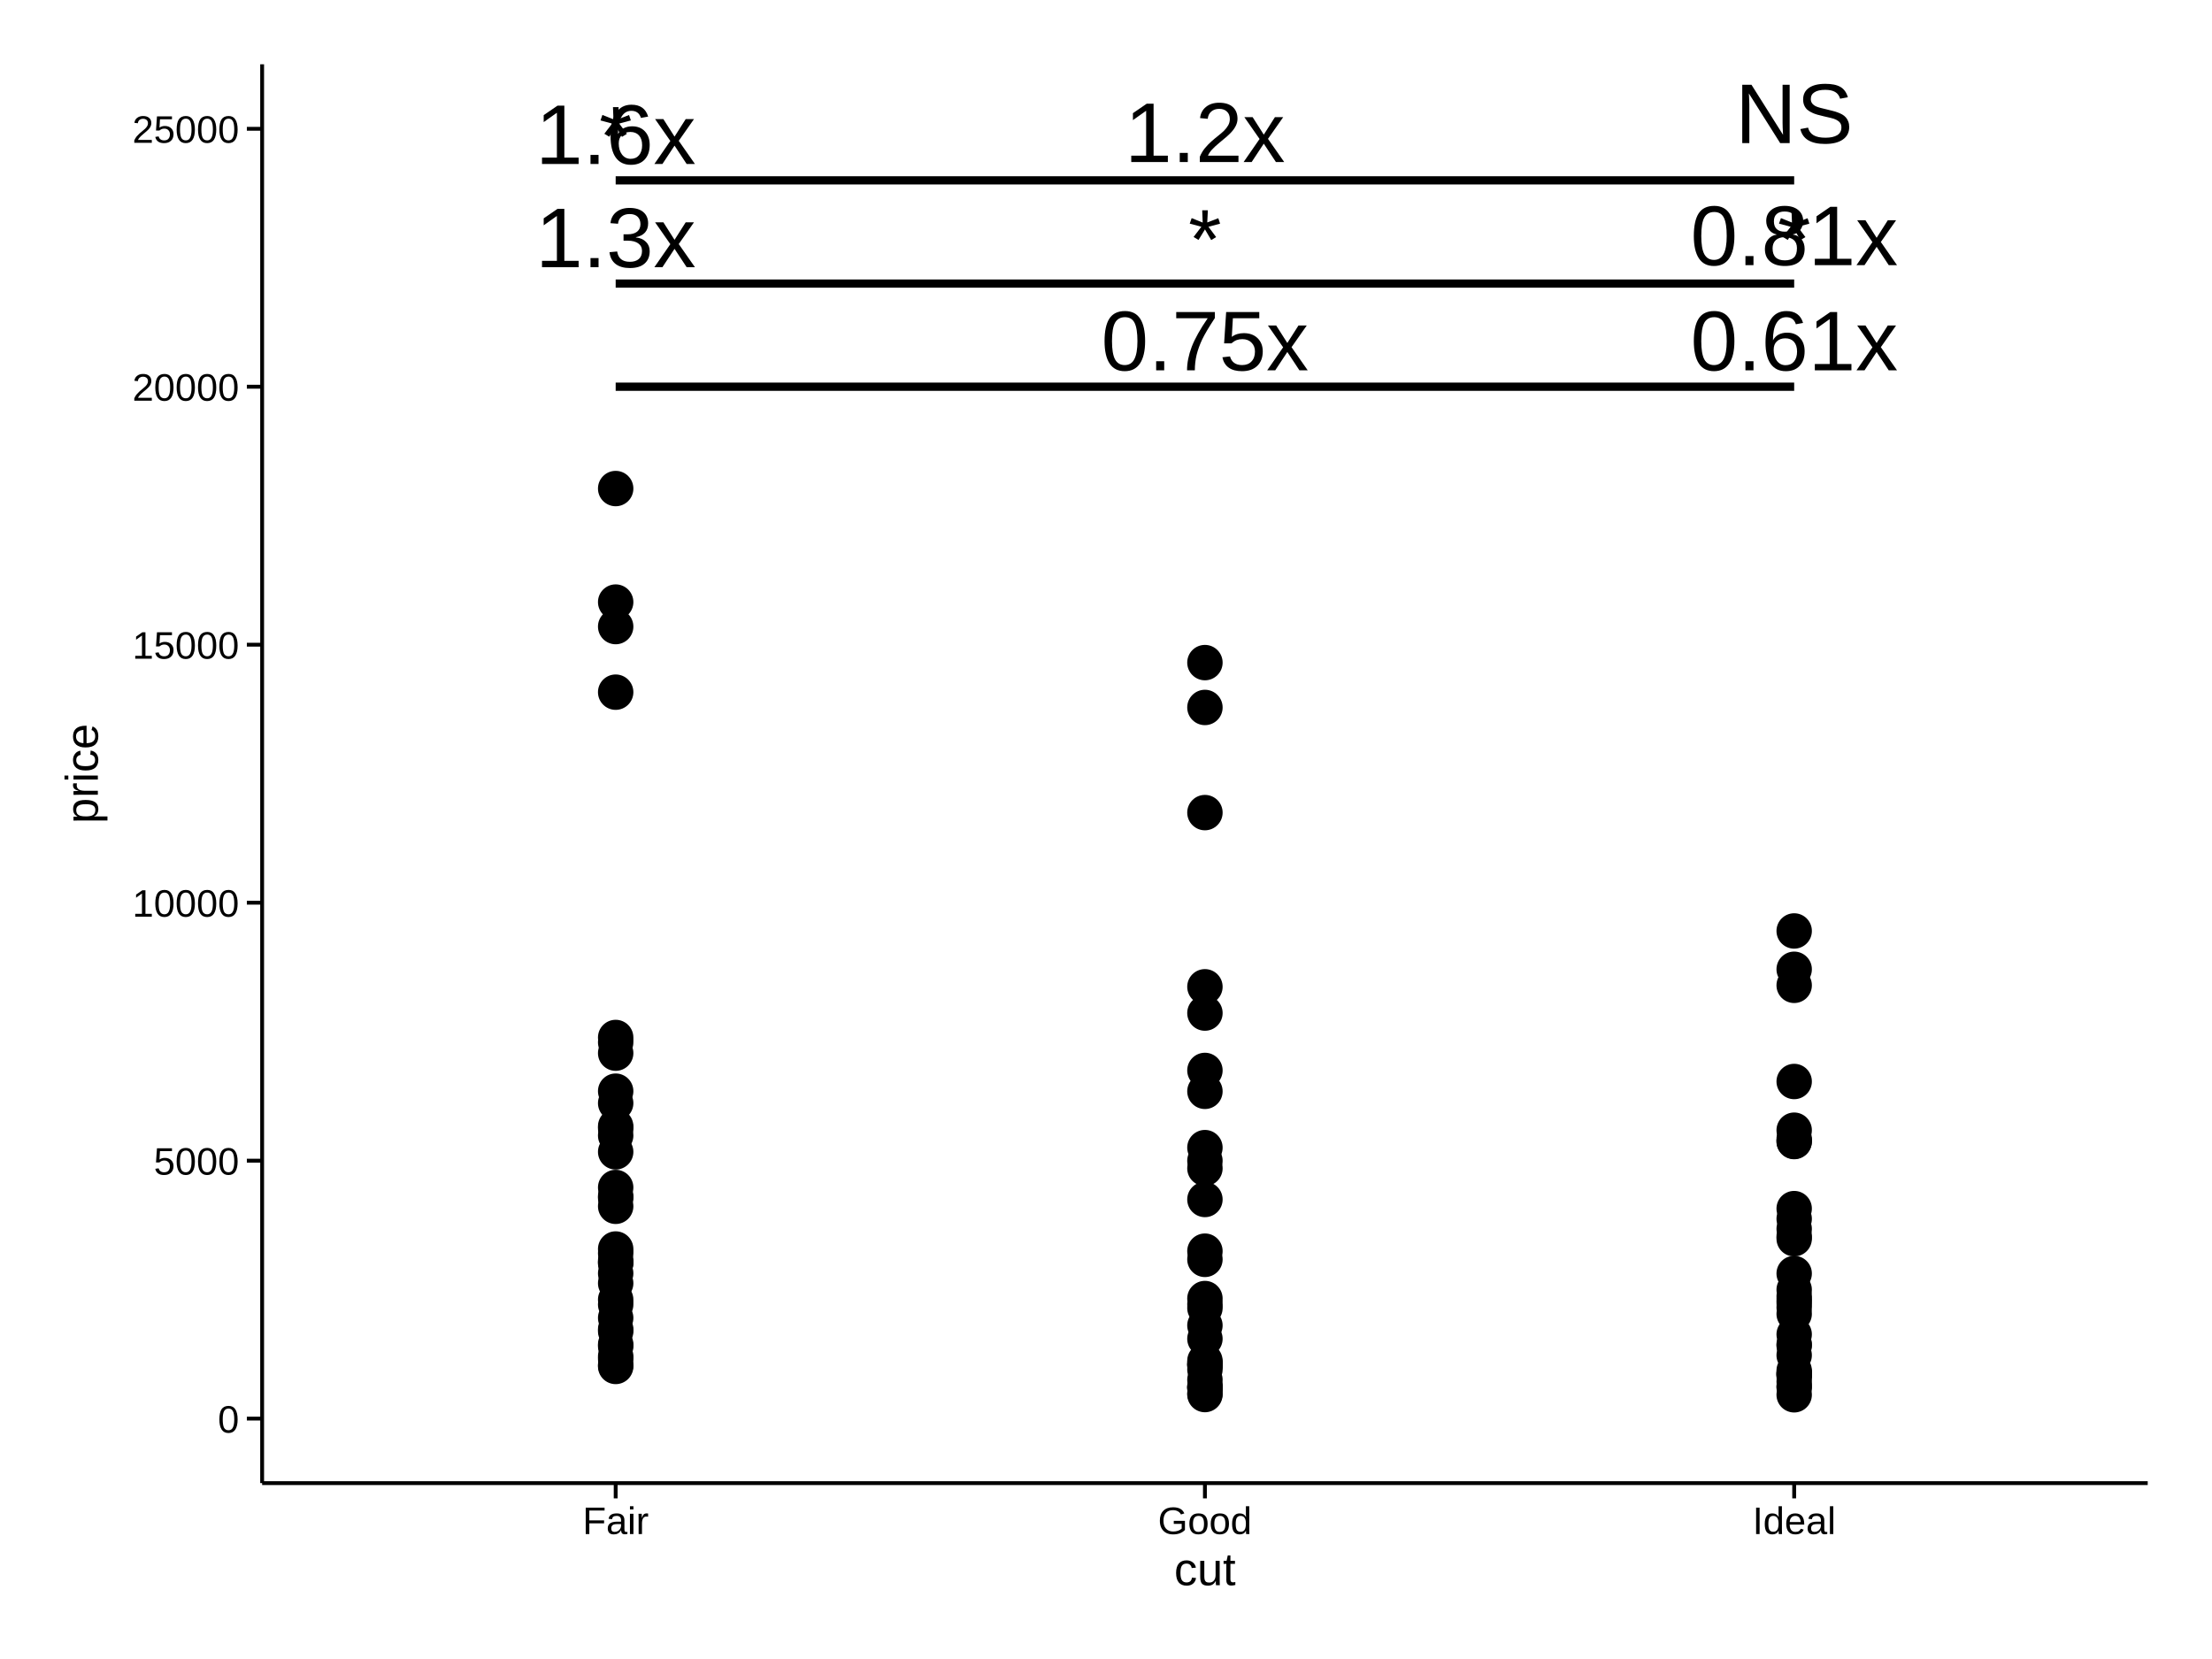
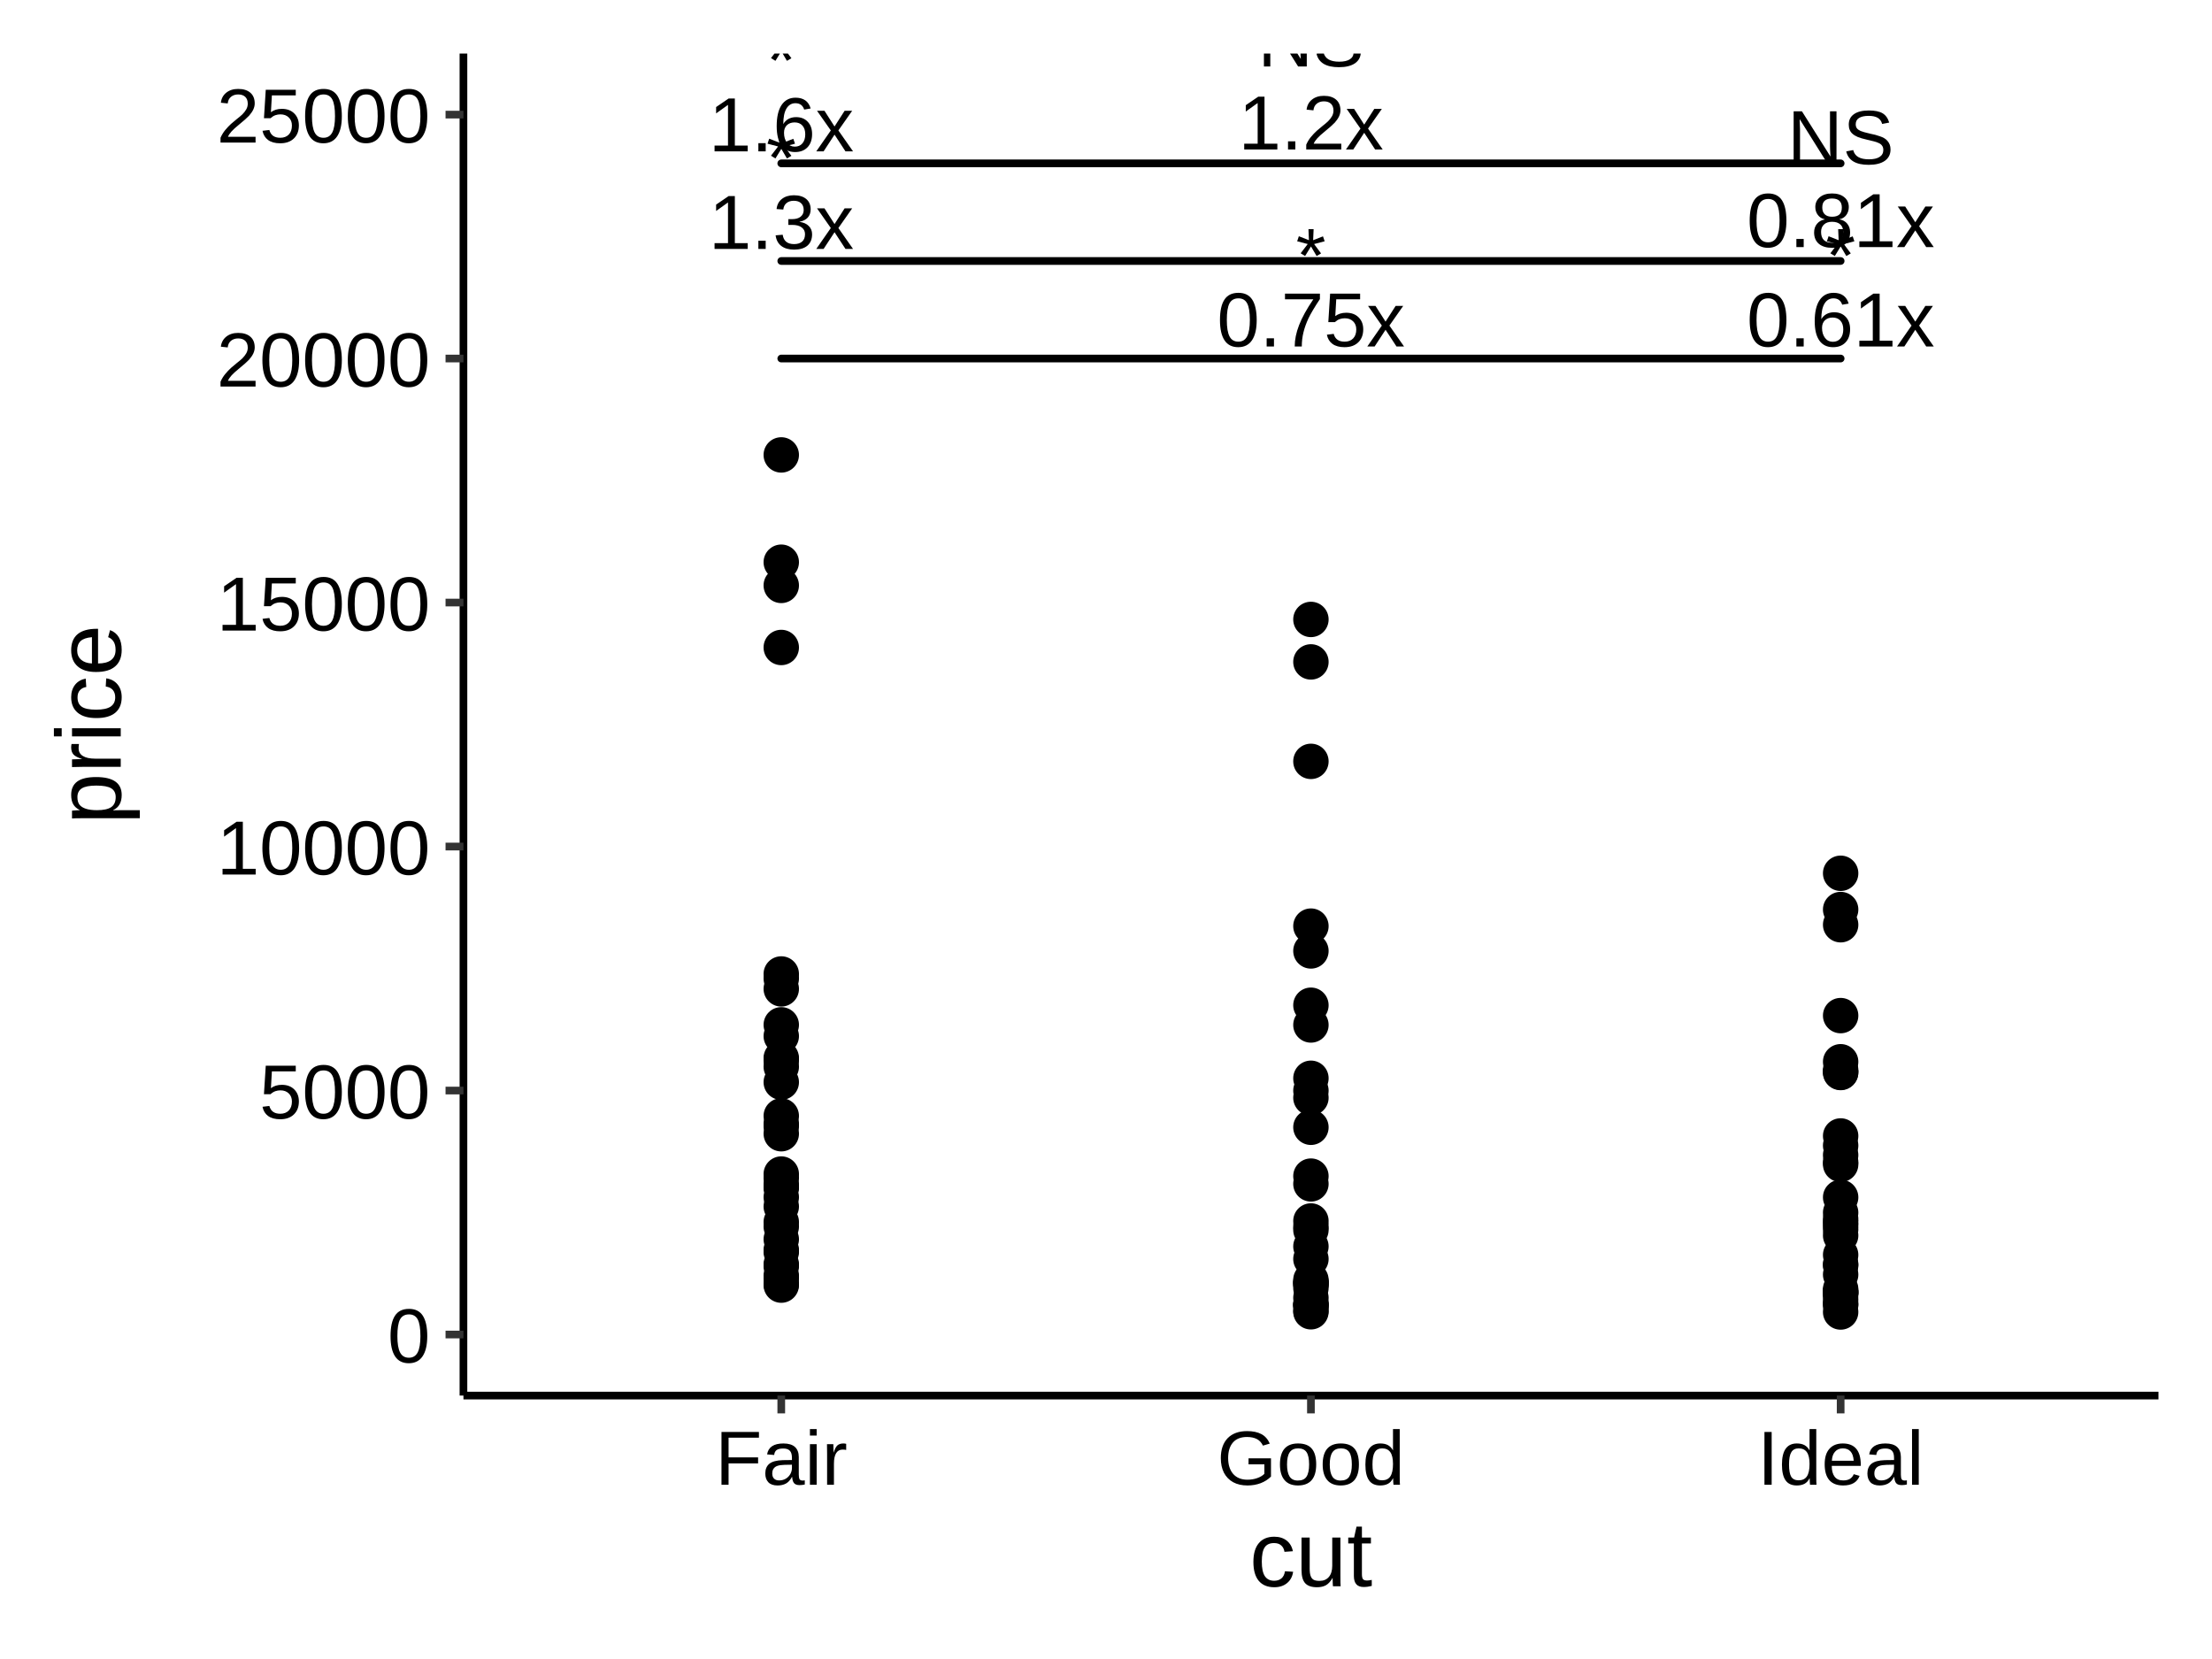
<svg xmlns="http://www.w3.org/2000/svg" class="svglite" width="288.00pt" height="216.00pt" viewBox="0 0 288.00 216.00">
  <defs>
    <style type="text/css">
    .svglite line, .svglite polyline, .svglite polygon, .svglite path, .svglite rect, .svglite circle {
      fill: none;
      stroke: #000000;
      stroke-linecap: round;
      stroke-linejoin: round;
      stroke-miterlimit: 10.00;
    }
    .svglite text {
      white-space: pre;
    }
  </style>
  </defs>
  <rect width="100%" height="100%" style="stroke: none; fill: none;" />
  <defs>
    <clipPath id="cpMC4wMHwyODguMDB8MC4wMHwyMTYuMDA=">
      <rect x="0.00" y="0.00" width="288.00" height="216.00" />
    </clipPath>
  </defs>
  <g clip-path="url(#cpMC4wMHwyODguMDB8MC4wMHwyMTYuMDA=)">
</g>
  <defs>
-     <clipPath id="cpMzQuMTN8Mjc5LjYzfDguMzd8MTkzLjEw">
-       <rect x="34.13" y="8.37" width="245.50" height="184.73" />
+     <clipPath id="cpNjAuMzR8MjgxLjAzfDYuOTd8MTgxLjcw">
+       <rect x="60.34" y="6.97" width="220.69" height="174.72" />
    </clipPath>
  </defs>
-   <g clip-path="url(#cpMzQuMTN8Mjc5LjYzfDguMzd8MTkzLjEw)">
-     <circle cx="80.16" cy="164.37" r="1.95" style="stroke-width: 0.71; fill: #000000;" />
-     <circle cx="156.88" cy="105.80" r="1.95" style="stroke-width: 0.71; fill: #000000;" />
-     <circle cx="233.60" cy="171.07" r="1.95" style="stroke-width: 0.71; fill: #000000;" />
-     <circle cx="233.60" cy="121.21" r="1.95" style="stroke-width: 0.71; fill: #000000;" />
-     <circle cx="233.60" cy="167.92" r="1.95" style="stroke-width: 0.71; fill: #000000;" />
-     <circle cx="80.16" cy="90.12" r="1.95" style="stroke-width: 0.71; fill: #000000;" />
-     <circle cx="156.88" cy="179.65" r="1.95" style="stroke-width: 0.71; fill: #000000;" />
-     <circle cx="156.88" cy="177.79" r="1.95" style="stroke-width: 0.71; fill: #000000;" />
-     <circle cx="233.60" cy="147.15" r="1.95" style="stroke-width: 0.71; fill: #000000;" />
-     <circle cx="80.16" cy="173.34" r="1.95" style="stroke-width: 0.71; fill: #000000;" />
-     <circle cx="156.88" cy="131.90" r="1.95" style="stroke-width: 0.71; fill: #000000;" />
-     <circle cx="80.16" cy="163.17" r="1.95" style="stroke-width: 0.71; fill: #000000;" />
-     <circle cx="233.60" cy="173.73" r="1.95" style="stroke-width: 0.71; fill: #000000;" />
-     <circle cx="233.60" cy="179.25" r="1.95" style="stroke-width: 0.71; fill: #000000;" />
-     <circle cx="156.88" cy="180.59" r="1.95" style="stroke-width: 0.71; fill: #000000;" />
-     <circle cx="156.88" cy="181.57" r="1.95" style="stroke-width: 0.71; fill: #000000;" />
-     <circle cx="233.60" cy="169.66" r="1.95" style="stroke-width: 0.71; fill: #000000;" />
-     <circle cx="80.16" cy="177.91" r="1.95" style="stroke-width: 0.71; fill: #000000;" />
-     <circle cx="233.60" cy="170.23" r="1.95" style="stroke-width: 0.71; fill: #000000;" />
-     <circle cx="80.16" cy="164.48" r="1.95" style="stroke-width: 0.71; fill: #000000;" />
-     <circle cx="156.88" cy="177.45" r="1.95" style="stroke-width: 0.71; fill: #000000;" />
-     <circle cx="156.88" cy="162.90" r="1.95" style="stroke-width: 0.71; fill: #000000;" />
-     <circle cx="80.16" cy="176.93" r="1.95" style="stroke-width: 0.71; fill: #000000;" />
-     <circle cx="156.88" cy="156.17" r="1.95" style="stroke-width: 0.71; fill: #000000;" />
-     <circle cx="80.16" cy="78.39" r="1.95" style="stroke-width: 0.71; fill: #000000;" />
-     <circle cx="233.60" cy="179.89" r="1.95" style="stroke-width: 0.71; fill: #000000;" />
-     <circle cx="156.88" cy="151.13" r="1.95" style="stroke-width: 0.71; fill: #000000;" />
-     <circle cx="80.16" cy="142.07" r="1.95" style="stroke-width: 0.71; fill: #000000;" />
-     <circle cx="233.60" cy="169.25" r="1.95" style="stroke-width: 0.71; fill: #000000;" />
-     <circle cx="80.16" cy="175.29" r="1.95" style="stroke-width: 0.71; fill: #000000;" />
-     <circle cx="233.60" cy="128.29" r="1.95" style="stroke-width: 0.71; fill: #000000;" />
-     <circle cx="80.16" cy="146.64" r="1.95" style="stroke-width: 0.71; fill: #000000;" />
-     <circle cx="156.88" cy="149.42" r="1.95" style="stroke-width: 0.71; fill: #000000;" />
-     <circle cx="156.88" cy="169.07" r="1.95" style="stroke-width: 0.71; fill: #000000;" />
-     <circle cx="233.60" cy="140.81" r="1.95" style="stroke-width: 0.71; fill: #000000;" />
-     <circle cx="80.16" cy="143.63" r="1.95" style="stroke-width: 0.71; fill: #000000;" />
-     <circle cx="233.60" cy="165.81" r="1.95" style="stroke-width: 0.71; fill: #000000;" />
-     <circle cx="233.60" cy="148.29" r="1.95" style="stroke-width: 0.71; fill: #000000;" />
-     <circle cx="233.60" cy="178.91" r="1.95" style="stroke-width: 0.71; fill: #000000;" />
-     <circle cx="80.16" cy="135.08" r="1.95" style="stroke-width: 0.71; fill: #000000;" />
-     <circle cx="233.60" cy="158.69" r="1.95" style="stroke-width: 0.71; fill: #000000;" />
-     <circle cx="156.88" cy="180.75" r="1.95" style="stroke-width: 0.71; fill: #000000;" />
-     <circle cx="80.16" cy="147.85" r="1.95" style="stroke-width: 0.71; fill: #000000;" />
-     <circle cx="156.88" cy="163.97" r="1.95" style="stroke-width: 0.71; fill: #000000;" />
-     <circle cx="80.16" cy="169.85" r="1.95" style="stroke-width: 0.71; fill: #000000;" />
-     <circle cx="80.16" cy="177.72" r="1.95" style="stroke-width: 0.71; fill: #000000;" />
-     <circle cx="233.60" cy="148.63" r="1.95" style="stroke-width: 0.71; fill: #000000;" />
-     <circle cx="80.16" cy="135.71" r="1.95" style="stroke-width: 0.71; fill: #000000;" />
-     <circle cx="233.60" cy="126.20" r="1.95" style="stroke-width: 0.71; fill: #000000;" />
-     <circle cx="156.88" cy="152.12" r="1.95" style="stroke-width: 0.71; fill: #000000;" />
-     <circle cx="156.88" cy="139.37" r="1.95" style="stroke-width: 0.71; fill: #000000;" />
-     <circle cx="80.16" cy="169.21" r="1.95" style="stroke-width: 0.71; fill: #000000;" />
-     <circle cx="156.88" cy="177.64" r="1.95" style="stroke-width: 0.71; fill: #000000;" />
-     <circle cx="233.60" cy="178.45" r="1.95" style="stroke-width: 0.71; fill: #000000;" />
-     <circle cx="80.16" cy="164.14" r="1.95" style="stroke-width: 0.71; fill: #000000;" />
-     <circle cx="156.88" cy="177.18" r="1.95" style="stroke-width: 0.71; fill: #000000;" />
-     <circle cx="233.60" cy="178.91" r="1.95" style="stroke-width: 0.71; fill: #000000;" />
-     <circle cx="80.16" cy="162.62" r="1.95" style="stroke-width: 0.71; fill: #000000;" />
-     <circle cx="80.16" cy="157.06" r="1.95" style="stroke-width: 0.71; fill: #000000;" />
-     <circle cx="233.60" cy="180.63" r="1.95" style="stroke-width: 0.71; fill: #000000;" />
-     <circle cx="156.88" cy="180.47" r="1.95" style="stroke-width: 0.71; fill: #000000;" />
-     <circle cx="156.88" cy="172.57" r="1.95" style="stroke-width: 0.71; fill: #000000;" />
-     <circle cx="80.16" cy="146.92" r="1.95" style="stroke-width: 0.71; fill: #000000;" />
-     <circle cx="80.16" cy="154.61" r="1.95" style="stroke-width: 0.71; fill: #000000;" />
-     <circle cx="80.16" cy="171.59" r="1.95" style="stroke-width: 0.71; fill: #000000;" />
-     <circle cx="80.16" cy="165.79" r="1.95" style="stroke-width: 0.71; fill: #000000;" />
-     <circle cx="233.60" cy="175.02" r="1.95" style="stroke-width: 0.71; fill: #000000;" />
-     <circle cx="80.16" cy="63.61" r="1.95" style="stroke-width: 0.71; fill: #000000;" />
-     <circle cx="156.88" cy="181.41" r="1.95" style="stroke-width: 0.71; fill: #000000;" />
-     <circle cx="80.16" cy="155.97" r="1.95" style="stroke-width: 0.71; fill: #000000;" />
-     <circle cx="233.60" cy="168.78" r="1.95" style="stroke-width: 0.71; fill: #000000;" />
-     <circle cx="156.88" cy="177.70" r="1.95" style="stroke-width: 0.71; fill: #000000;" />
-     <circle cx="233.60" cy="176.45" r="1.95" style="stroke-width: 0.71; fill: #000000;" />
-     <circle cx="156.88" cy="174.31" r="1.95" style="stroke-width: 0.71; fill: #000000;" />
-     <circle cx="156.88" cy="169.82" r="1.95" style="stroke-width: 0.71; fill: #000000;" />
-     <circle cx="80.16" cy="173.06" r="1.95" style="stroke-width: 0.71; fill: #000000;" />
-     <circle cx="80.16" cy="167.08" r="1.95" style="stroke-width: 0.71; fill: #000000;" />
-     <circle cx="233.60" cy="160.96" r="1.95" style="stroke-width: 0.71; fill: #000000;" />
-     <circle cx="80.16" cy="149.97" r="1.95" style="stroke-width: 0.71; fill: #000000;" />
-     <circle cx="233.60" cy="157.36" r="1.95" style="stroke-width: 0.71; fill: #000000;" />
-     <circle cx="156.88" cy="178.30" r="1.95" style="stroke-width: 0.71; fill: #000000;" />
-     <circle cx="156.88" cy="170.31" r="1.95" style="stroke-width: 0.71; fill: #000000;" />
-     <circle cx="233.60" cy="161.28" r="1.95" style="stroke-width: 0.71; fill: #000000;" />
-     <circle cx="233.60" cy="175.20" r="1.95" style="stroke-width: 0.71; fill: #000000;" />
-     <circle cx="80.16" cy="137.12" r="1.95" style="stroke-width: 0.71; fill: #000000;" />
-     <circle cx="233.60" cy="178.72" r="1.95" style="stroke-width: 0.71; fill: #000000;" />
-     <circle cx="156.88" cy="180.70" r="1.95" style="stroke-width: 0.71; fill: #000000;" />
-     <circle cx="233.60" cy="180.49" r="1.95" style="stroke-width: 0.71; fill: #000000;" />
-     <circle cx="80.16" cy="176.59" r="1.95" style="stroke-width: 0.71; fill: #000000;" />
-     <circle cx="233.60" cy="160.00" r="1.95" style="stroke-width: 0.71; fill: #000000;" />
-     <circle cx="156.88" cy="128.48" r="1.95" style="stroke-width: 0.71; fill: #000000;" />
-     <circle cx="156.88" cy="86.27" r="1.95" style="stroke-width: 0.71; fill: #000000;" />
-     <circle cx="233.60" cy="148.59" r="1.95" style="stroke-width: 0.71; fill: #000000;" />
-     <circle cx="233.60" cy="181.60" r="1.95" style="stroke-width: 0.71; fill: #000000;" />
-     <circle cx="80.16" cy="175.03" r="1.95" style="stroke-width: 0.71; fill: #000000;" />
-     <circle cx="233.60" cy="178.97" r="1.95" style="stroke-width: 0.71; fill: #000000;" />
-     <circle cx="156.88" cy="92.11" r="1.95" style="stroke-width: 0.71; fill: #000000;" />
-     <circle cx="80.16" cy="155.74" r="1.95" style="stroke-width: 0.71; fill: #000000;" />
-     <circle cx="80.16" cy="81.58" r="1.95" style="stroke-width: 0.71; fill: #000000;" />
-     <circle cx="156.88" cy="142.09" r="1.95" style="stroke-width: 0.71; fill: #000000;" />
-     <line x1="80.16" y1="50.35" x2="233.60" y2="50.35" style="stroke-width: 1.07; stroke-linecap: butt;" />
-     <text x="156.88" y="34.98" text-anchor="middle" style="font-size: 11.04px; font-family: &quot;Liberation Sans&quot;;" textLength="5.52px" lengthAdjust="spacingAndGlyphs">*</text>
-     <text x="156.88" y="48.22" text-anchor="middle" style="font-size: 11.04px; font-family: &quot;Liberation Sans&quot;;" textLength="31.10px" lengthAdjust="spacingAndGlyphs">0.75x</text>
-     <text x="233.60" y="34.98" text-anchor="middle" style="font-size: 11.04px; font-family: &quot;Liberation Sans&quot;;" textLength="5.52px" lengthAdjust="spacingAndGlyphs">*</text>
-     <text x="233.60" y="48.22" text-anchor="middle" style="font-size: 11.04px; font-family: &quot;Liberation Sans&quot;;" textLength="31.10px" lengthAdjust="spacingAndGlyphs">0.61x</text>
-     <line x1="80.16" y1="36.92" x2="233.60" y2="36.92" style="stroke-width: 1.07; stroke-linecap: butt;" />
-     <text x="80.16" y="21.54" text-anchor="middle" style="font-size: 11.04px; font-family: &quot;Liberation Sans&quot;;" textLength="5.52px" lengthAdjust="spacingAndGlyphs">*</text>
-     <text x="80.16" y="34.79" text-anchor="middle" style="font-size: 11.04px; font-family: &quot;Liberation Sans&quot;;" textLength="24.08px" lengthAdjust="spacingAndGlyphs">1.3x</text>
-     <text x="233.60" y="18.63" text-anchor="middle" style="font-size: 11.04px; font-family: &quot;Liberation Sans&quot;;" textLength="15.25px" lengthAdjust="spacingAndGlyphs">NS</text>
-     <text x="233.60" y="34.52" text-anchor="middle" style="font-size: 11.04px; font-family: &quot;Liberation Sans&quot;;" textLength="31.10px" lengthAdjust="spacingAndGlyphs">0.81x</text>
-     <line x1="80.16" y1="23.48" x2="233.60" y2="23.48" style="stroke-width: 1.07; stroke-linecap: butt;" />
-     <text x="80.16" y="8.11" text-anchor="middle" style="font-size: 11.04px; font-family: &quot;Liberation Sans&quot;;" textLength="5.52px" lengthAdjust="spacingAndGlyphs">*</text>
-     <text x="80.16" y="21.35" text-anchor="middle" style="font-size: 11.04px; font-family: &quot;Liberation Sans&quot;;" textLength="24.08px" lengthAdjust="spacingAndGlyphs">1.6x</text>
-     <text x="156.88" y="5.19" text-anchor="middle" style="font-size: 11.04px; font-family: &quot;Liberation Sans&quot;;" textLength="15.25px" lengthAdjust="spacingAndGlyphs">NS</text>
-     <text x="156.88" y="21.09" text-anchor="middle" style="font-size: 11.04px; font-family: &quot;Liberation Sans&quot;;" textLength="24.08px" lengthAdjust="spacingAndGlyphs">1.2x</text>
+   <g clip-path="url(#cpNjAuMzR8MjgxLjAzfDYuOTd8MTgxLjcw)">
+     <circle cx="101.72" cy="154.52" r="1.95" style="stroke-width: 0.71; fill: #000000;" />
+     <circle cx="170.68" cy="99.13" r="1.95" style="stroke-width: 0.71; fill: #000000;" />
+     <circle cx="239.65" cy="160.86" r="1.95" style="stroke-width: 0.71; fill: #000000;" />
+     <circle cx="239.65" cy="113.70" r="1.95" style="stroke-width: 0.71; fill: #000000;" />
+     <circle cx="239.65" cy="157.88" r="1.95" style="stroke-width: 0.71; fill: #000000;" />
+     <circle cx="101.72" cy="84.30" r="1.95" style="stroke-width: 0.71; fill: #000000;" />
+     <circle cx="170.68" cy="168.98" r="1.95" style="stroke-width: 0.71; fill: #000000;" />
+     <circle cx="170.68" cy="167.22" r="1.95" style="stroke-width: 0.71; fill: #000000;" />
+     <circle cx="239.65" cy="138.24" r="1.95" style="stroke-width: 0.71; fill: #000000;" />
+     <circle cx="101.72" cy="163.01" r="1.95" style="stroke-width: 0.71; fill: #000000;" />
+     <circle cx="170.68" cy="123.81" r="1.95" style="stroke-width: 0.71; fill: #000000;" />
+     <circle cx="101.72" cy="153.39" r="1.95" style="stroke-width: 0.71; fill: #000000;" />
+     <circle cx="239.65" cy="163.38" r="1.95" style="stroke-width: 0.71; fill: #000000;" />
+     <circle cx="239.65" cy="168.60" r="1.95" style="stroke-width: 0.71; fill: #000000;" />
+     <circle cx="170.68" cy="169.87" r="1.95" style="stroke-width: 0.71; fill: #000000;" />
+     <circle cx="170.68" cy="170.79" r="1.95" style="stroke-width: 0.71; fill: #000000;" />
+     <circle cx="239.65" cy="159.53" r="1.95" style="stroke-width: 0.71; fill: #000000;" />
+     <circle cx="101.72" cy="167.32" r="1.95" style="stroke-width: 0.71; fill: #000000;" />
+     <circle cx="239.65" cy="160.06" r="1.95" style="stroke-width: 0.71; fill: #000000;" />
+     <circle cx="101.72" cy="154.62" r="1.95" style="stroke-width: 0.71; fill: #000000;" />
+     <circle cx="170.68" cy="166.89" r="1.95" style="stroke-width: 0.71; fill: #000000;" />
+     <circle cx="170.68" cy="153.13" r="1.95" style="stroke-width: 0.71; fill: #000000;" />
+     <circle cx="101.72" cy="166.40" r="1.95" style="stroke-width: 0.71; fill: #000000;" />
+     <circle cx="170.68" cy="146.77" r="1.95" style="stroke-width: 0.71; fill: #000000;" />
+     <circle cx="101.72" cy="73.20" r="1.95" style="stroke-width: 0.71; fill: #000000;" />
+     <circle cx="239.65" cy="169.20" r="1.95" style="stroke-width: 0.71; fill: #000000;" />
+     <circle cx="170.68" cy="142.00" r="1.95" style="stroke-width: 0.71; fill: #000000;" />
+     <circle cx="101.72" cy="133.43" r="1.95" style="stroke-width: 0.71; fill: #000000;" />
+     <circle cx="239.65" cy="159.14" r="1.95" style="stroke-width: 0.71; fill: #000000;" />
+     <circle cx="101.72" cy="164.85" r="1.95" style="stroke-width: 0.71; fill: #000000;" />
+     <circle cx="239.65" cy="120.40" r="1.95" style="stroke-width: 0.71; fill: #000000;" />
+     <circle cx="101.72" cy="137.75" r="1.95" style="stroke-width: 0.71; fill: #000000;" />
+     <circle cx="170.68" cy="140.39" r="1.95" style="stroke-width: 0.71; fill: #000000;" />
+     <circle cx="170.68" cy="158.97" r="1.95" style="stroke-width: 0.71; fill: #000000;" />
+     <circle cx="239.65" cy="132.23" r="1.95" style="stroke-width: 0.71; fill: #000000;" />
+     <circle cx="101.72" cy="134.90" r="1.95" style="stroke-width: 0.71; fill: #000000;" />
+     <circle cx="239.65" cy="155.89" r="1.95" style="stroke-width: 0.71; fill: #000000;" />
+     <circle cx="239.65" cy="139.31" r="1.95" style="stroke-width: 0.71; fill: #000000;" />
+     <circle cx="239.65" cy="168.27" r="1.95" style="stroke-width: 0.71; fill: #000000;" />
+     <circle cx="101.72" cy="126.81" r="1.95" style="stroke-width: 0.71; fill: #000000;" />
+     <circle cx="239.65" cy="149.15" r="1.95" style="stroke-width: 0.71; fill: #000000;" />
+     <circle cx="170.68" cy="170.01" r="1.95" style="stroke-width: 0.71; fill: #000000;" />
+     <circle cx="101.72" cy="138.89" r="1.95" style="stroke-width: 0.71; fill: #000000;" />
+     <circle cx="170.68" cy="154.14" r="1.95" style="stroke-width: 0.71; fill: #000000;" />
+     <circle cx="101.72" cy="159.71" r="1.95" style="stroke-width: 0.71; fill: #000000;" />
+     <circle cx="101.72" cy="167.15" r="1.95" style="stroke-width: 0.71; fill: #000000;" />
+     <circle cx="239.65" cy="139.64" r="1.95" style="stroke-width: 0.71; fill: #000000;" />
+     <circle cx="101.72" cy="127.41" r="1.95" style="stroke-width: 0.71; fill: #000000;" />
+     <circle cx="239.65" cy="118.42" r="1.95" style="stroke-width: 0.71; fill: #000000;" />
+     <circle cx="170.68" cy="142.93" r="1.95" style="stroke-width: 0.71; fill: #000000;" />
+     <circle cx="170.68" cy="130.88" r="1.95" style="stroke-width: 0.71; fill: #000000;" />
+     <circle cx="101.72" cy="159.10" r="1.95" style="stroke-width: 0.71; fill: #000000;" />
+     <circle cx="170.68" cy="167.07" r="1.95" style="stroke-width: 0.71; fill: #000000;" />
+     <circle cx="239.65" cy="167.84" r="1.95" style="stroke-width: 0.71; fill: #000000;" />
+     <circle cx="101.72" cy="154.30" r="1.95" style="stroke-width: 0.71; fill: #000000;" />
+     <circle cx="170.68" cy="166.64" r="1.95" style="stroke-width: 0.71; fill: #000000;" />
+     <circle cx="239.65" cy="168.27" r="1.95" style="stroke-width: 0.71; fill: #000000;" />
+     <circle cx="101.72" cy="152.86" r="1.95" style="stroke-width: 0.71; fill: #000000;" />
+     <circle cx="101.72" cy="147.61" r="1.95" style="stroke-width: 0.71; fill: #000000;" />
+     <circle cx="239.65" cy="169.90" r="1.95" style="stroke-width: 0.71; fill: #000000;" />
+     <circle cx="170.68" cy="169.75" r="1.95" style="stroke-width: 0.71; fill: #000000;" />
+     <circle cx="170.68" cy="162.28" r="1.95" style="stroke-width: 0.71; fill: #000000;" />
+     <circle cx="101.72" cy="138.02" r="1.95" style="stroke-width: 0.71; fill: #000000;" />
+     <circle cx="101.72" cy="145.29" r="1.95" style="stroke-width: 0.71; fill: #000000;" />
+     <circle cx="101.72" cy="161.35" r="1.95" style="stroke-width: 0.71; fill: #000000;" />
+     <circle cx="101.72" cy="155.87" r="1.95" style="stroke-width: 0.71; fill: #000000;" />
+     <circle cx="239.65" cy="164.59" r="1.95" style="stroke-width: 0.71; fill: #000000;" />
+     <circle cx="101.72" cy="59.23" r="1.95" style="stroke-width: 0.71; fill: #000000;" />
+     <circle cx="170.68" cy="170.63" r="1.95" style="stroke-width: 0.71; fill: #000000;" />
+     <circle cx="101.72" cy="146.58" r="1.95" style="stroke-width: 0.71; fill: #000000;" />
+     <circle cx="239.65" cy="158.70" r="1.95" style="stroke-width: 0.71; fill: #000000;" />
+     <circle cx="170.68" cy="167.13" r="1.95" style="stroke-width: 0.71; fill: #000000;" />
+     <circle cx="239.65" cy="165.95" r="1.95" style="stroke-width: 0.71; fill: #000000;" />
+     <circle cx="170.68" cy="163.92" r="1.95" style="stroke-width: 0.71; fill: #000000;" />
+     <circle cx="170.68" cy="159.68" r="1.95" style="stroke-width: 0.71; fill: #000000;" />
+     <circle cx="101.72" cy="162.74" r="1.95" style="stroke-width: 0.71; fill: #000000;" />
+     <circle cx="101.72" cy="157.09" r="1.95" style="stroke-width: 0.71; fill: #000000;" />
+     <circle cx="239.65" cy="151.29" r="1.95" style="stroke-width: 0.71; fill: #000000;" />
+     <circle cx="101.72" cy="140.90" r="1.95" style="stroke-width: 0.71; fill: #000000;" />
+     <circle cx="239.65" cy="147.90" r="1.95" style="stroke-width: 0.71; fill: #000000;" />
+     <circle cx="170.68" cy="167.69" r="1.95" style="stroke-width: 0.71; fill: #000000;" />
+     <circle cx="170.68" cy="160.14" r="1.95" style="stroke-width: 0.71; fill: #000000;" />
+     <circle cx="239.65" cy="151.60" r="1.95" style="stroke-width: 0.71; fill: #000000;" />
+     <circle cx="239.65" cy="164.76" r="1.95" style="stroke-width: 0.71; fill: #000000;" />
+     <circle cx="101.72" cy="128.75" r="1.95" style="stroke-width: 0.71; fill: #000000;" />
+     <circle cx="239.65" cy="168.09" r="1.95" style="stroke-width: 0.71; fill: #000000;" />
+     <circle cx="170.68" cy="169.97" r="1.95" style="stroke-width: 0.71; fill: #000000;" />
+     <circle cx="239.65" cy="169.76" r="1.95" style="stroke-width: 0.71; fill: #000000;" />
+     <circle cx="101.72" cy="166.08" r="1.95" style="stroke-width: 0.71; fill: #000000;" />
+     <circle cx="239.65" cy="150.39" r="1.95" style="stroke-width: 0.71; fill: #000000;" />
+     <circle cx="170.68" cy="120.58" r="1.95" style="stroke-width: 0.71; fill: #000000;" />
+     <circle cx="170.68" cy="80.65" r="1.95" style="stroke-width: 0.71; fill: #000000;" />
+     <circle cx="239.65" cy="139.60" r="1.95" style="stroke-width: 0.71; fill: #000000;" />
+     <circle cx="239.65" cy="170.82" r="1.95" style="stroke-width: 0.71; fill: #000000;" />
+     <circle cx="101.72" cy="164.61" r="1.95" style="stroke-width: 0.71; fill: #000000;" />
+     <circle cx="239.65" cy="168.33" r="1.95" style="stroke-width: 0.71; fill: #000000;" />
+     <circle cx="170.68" cy="86.18" r="1.95" style="stroke-width: 0.71; fill: #000000;" />
+     <circle cx="101.72" cy="146.36" r="1.95" style="stroke-width: 0.71; fill: #000000;" />
+     <circle cx="101.72" cy="76.22" r="1.95" style="stroke-width: 0.71; fill: #000000;" />
+     <circle cx="170.68" cy="133.45" r="1.95" style="stroke-width: 0.71; fill: #000000;" />
+     <line x1="101.72" y1="46.68" x2="239.65" y2="46.68" style="stroke-width: 1.00;" />
+     <text x="170.68" y="36.71" text-anchor="middle" style="font-size: 10.00px; font-family: &quot;Liberation Sans&quot;;" textLength="5.00px" lengthAdjust="spacingAndGlyphs">*</text>
+     <text x="170.68" y="45.11" text-anchor="middle" style="font-size: 10.00px; font-family: &quot;Liberation Sans&quot;;" textLength="28.20px" lengthAdjust="spacingAndGlyphs">0.75x</text>
+     <text x="239.65" y="36.71" text-anchor="middle" style="font-size: 10.00px; font-family: &quot;Liberation Sans&quot;;" textLength="5.00px" lengthAdjust="spacingAndGlyphs">*</text>
+     <text x="239.65" y="45.11" text-anchor="middle" style="font-size: 10.00px; font-family: &quot;Liberation Sans&quot;;" textLength="28.20px" lengthAdjust="spacingAndGlyphs">0.61x</text>
+     <line x1="101.72" y1="33.98" x2="239.65" y2="33.98" style="stroke-width: 1.00;" />
+     <text x="101.72" y="24.01" text-anchor="middle" style="font-size: 10.00px; font-family: &quot;Liberation Sans&quot;;" textLength="5.00px" lengthAdjust="spacingAndGlyphs">*</text>
+     <text x="101.72" y="32.41" text-anchor="middle" style="font-size: 10.00px; font-family: &quot;Liberation Sans&quot;;" textLength="21.83px" lengthAdjust="spacingAndGlyphs">1.3x</text>
+     <text x="239.65" y="21.37" text-anchor="middle" style="font-size: 10.00px; font-family: &quot;Liberation Sans&quot;;" textLength="13.83px" lengthAdjust="spacingAndGlyphs">NS</text>
+     <text x="239.65" y="32.17" text-anchor="middle" style="font-size: 10.00px; font-family: &quot;Liberation Sans&quot;;" textLength="28.20px" lengthAdjust="spacingAndGlyphs">0.81x</text>
+     <line x1="101.72" y1="21.27" x2="239.65" y2="21.27" style="stroke-width: 1.00;" />
+     <text x="101.72" y="11.30" text-anchor="middle" style="font-size: 10.00px; font-family: &quot;Liberation Sans&quot;;" textLength="5.00px" lengthAdjust="spacingAndGlyphs">*</text>
+     <text x="101.72" y="19.70" text-anchor="middle" style="font-size: 10.00px; font-family: &quot;Liberation Sans&quot;;" textLength="21.83px" lengthAdjust="spacingAndGlyphs">1.6x</text>
+     <text x="170.68" y="8.66" text-anchor="middle" style="font-size: 10.00px; font-family: &quot;Liberation Sans&quot;;" textLength="13.83px" lengthAdjust="spacingAndGlyphs">NS</text>
+     <text x="170.68" y="19.46" text-anchor="middle" style="font-size: 10.00px; font-family: &quot;Liberation Sans&quot;;" textLength="21.83px" lengthAdjust="spacingAndGlyphs">1.2x</text>
  </g>
  <g clip-path="url(#cpMC4wMHwyODguMDB8MC4wMHwyMTYuMDA=)">
-     <polyline points="34.13,193.10 34.13,8.37 " style="stroke-width: 0.50; stroke-linecap: butt;" />
-     <text x="31.14" y="186.53" text-anchor="end" style="font-size: 5.00px; font-family: &quot;Liberation Sans&quot;;" textLength="3.18px" lengthAdjust="spacingAndGlyphs">0</text>
-     <text x="31.14" y="152.94" text-anchor="end" style="font-size: 5.00px; font-family: &quot;Liberation Sans&quot;;" textLength="12.73px" lengthAdjust="spacingAndGlyphs">5000</text>
-     <text x="31.14" y="119.35" text-anchor="end" style="font-size: 5.00px; font-family: &quot;Liberation Sans&quot;;" textLength="15.91px" lengthAdjust="spacingAndGlyphs">10000</text>
-     <text x="31.14" y="85.76" text-anchor="end" style="font-size: 5.00px; font-family: &quot;Liberation Sans&quot;;" textLength="15.91px" lengthAdjust="spacingAndGlyphs">15000</text>
-     <text x="31.14" y="52.17" text-anchor="end" style="font-size: 5.00px; font-family: &quot;Liberation Sans&quot;;" textLength="15.91px" lengthAdjust="spacingAndGlyphs">20000</text>
-     <text x="31.14" y="18.59" text-anchor="end" style="font-size: 5.00px; font-family: &quot;Liberation Sans&quot;;" textLength="15.91px" lengthAdjust="spacingAndGlyphs">25000</text>
-     <polyline points="32.14,184.70 34.13,184.70 " style="stroke-width: 0.50; stroke-linecap: butt;" />
-     <polyline points="32.14,151.12 34.13,151.12 " style="stroke-width: 0.50; stroke-linecap: butt;" />
-     <polyline points="32.14,117.53 34.13,117.53 " style="stroke-width: 0.50; stroke-linecap: butt;" />
-     <polyline points="32.14,83.94 34.13,83.94 " style="stroke-width: 0.50; stroke-linecap: butt;" />
-     <polyline points="32.14,50.35 34.13,50.35 " style="stroke-width: 0.50; stroke-linecap: butt;" />
-     <polyline points="32.14,16.77 34.13,16.77 " style="stroke-width: 0.50; stroke-linecap: butt;" />
-     <polyline points="34.13,193.10 279.63,193.10 " style="stroke-width: 0.50; stroke-linecap: butt;" />
-     <polyline points="80.16,195.09 80.16,193.10 " style="stroke-width: 0.50; stroke-linecap: butt;" />
-     <polyline points="156.88,195.09 156.88,193.10 " style="stroke-width: 0.50; stroke-linecap: butt;" />
-     <polyline points="233.60,195.09 233.60,193.10 " style="stroke-width: 0.50; stroke-linecap: butt;" />
-     <text x="80.16" y="199.73" text-anchor="middle" style="font-size: 5.00px; font-family: &quot;Liberation Sans&quot;;" textLength="8.91px" lengthAdjust="spacingAndGlyphs">Fair</text>
-     <text x="156.88" y="199.73" text-anchor="middle" style="font-size: 5.00px; font-family: &quot;Liberation Sans&quot;;" textLength="13.17px" lengthAdjust="spacingAndGlyphs">Good</text>
-     <text x="233.60" y="199.73" text-anchor="middle" style="font-size: 5.00px; font-family: &quot;Liberation Sans&quot;;" textLength="12.18px" lengthAdjust="spacingAndGlyphs">Ideal</text>
-     <text x="156.88" y="206.39" text-anchor="middle" style="font-size: 6.00px; font-family: &quot;Liberation Sans&quot;;" textLength="9.45px" lengthAdjust="spacingAndGlyphs">cut</text>
-     <text transform="translate(12.74,100.73) rotate(-90)" text-anchor="middle" style="font-size: 6.00px; font-family: &quot;Liberation Sans&quot;;" textLength="14.92px" lengthAdjust="spacingAndGlyphs">price</text>
+     <polyline points="60.34,181.70 60.34,6.97 " style="stroke-width: 1.00; stroke-linecap: butt;" />
+     <text x="56.02" y="177.40" text-anchor="end" style="font-size: 10.00px; font-family: &quot;Liberation Sans&quot;;" textLength="6.36px" lengthAdjust="spacingAndGlyphs">0</text>
+     <text x="56.02" y="145.63" text-anchor="end" style="font-size: 10.00px; font-family: &quot;Liberation Sans&quot;;" textLength="25.46px" lengthAdjust="spacingAndGlyphs">5000</text>
+     <text x="56.02" y="113.87" text-anchor="end" style="font-size: 10.00px; font-family: &quot;Liberation Sans&quot;;" textLength="31.82px" lengthAdjust="spacingAndGlyphs">10000</text>
+     <text x="56.02" y="82.10" text-anchor="end" style="font-size: 10.00px; font-family: &quot;Liberation Sans&quot;;" textLength="31.82px" lengthAdjust="spacingAndGlyphs">15000</text>
+     <text x="56.02" y="50.33" text-anchor="end" style="font-size: 10.00px; font-family: &quot;Liberation Sans&quot;;" textLength="31.82px" lengthAdjust="spacingAndGlyphs">20000</text>
+     <text x="56.02" y="18.56" text-anchor="end" style="font-size: 10.00px; font-family: &quot;Liberation Sans&quot;;" textLength="31.82px" lengthAdjust="spacingAndGlyphs">25000</text>
+     <polyline points="58.01,173.75 60.34,173.75 " style="stroke-width: 1.00; stroke: #333333; stroke-linecap: butt;" />
+     <polyline points="58.01,141.99 60.34,141.99 " style="stroke-width: 1.00; stroke: #333333; stroke-linecap: butt;" />
+     <polyline points="58.01,110.22 60.34,110.22 " style="stroke-width: 1.00; stroke: #333333; stroke-linecap: butt;" />
+     <polyline points="58.01,78.45 60.34,78.45 " style="stroke-width: 1.00; stroke: #333333; stroke-linecap: butt;" />
+     <polyline points="58.01,46.68 60.34,46.68 " style="stroke-width: 1.00; stroke: #333333; stroke-linecap: butt;" />
+     <polyline points="58.01,14.92 60.34,14.92 " style="stroke-width: 1.00; stroke: #333333; stroke-linecap: butt;" />
+     <polyline points="60.34,181.70 281.03,181.70 " style="stroke-width: 1.00; stroke-linecap: butt;" />
+     <polyline points="101.72,184.02 101.72,181.70 " style="stroke-width: 1.00; stroke: #333333; stroke-linecap: butt;" />
+     <polyline points="170.68,184.02 170.68,181.70 " style="stroke-width: 1.00; stroke: #333333; stroke-linecap: butt;" />
+     <polyline points="239.65,184.02 239.65,181.70 " style="stroke-width: 1.00; stroke: #333333; stroke-linecap: butt;" />
+     <text x="101.72" y="193.31" text-anchor="middle" style="font-size: 10.00px; font-family: &quot;Liberation Sans&quot;;" textLength="17.86px" lengthAdjust="spacingAndGlyphs">Fair</text>
+     <text x="170.68" y="193.31" text-anchor="middle" style="font-size: 10.00px; font-family: &quot;Liberation Sans&quot;;" textLength="26.34px" lengthAdjust="spacingAndGlyphs">Good</text>
+     <text x="239.65" y="193.31" text-anchor="middle" style="font-size: 10.00px; font-family: &quot;Liberation Sans&quot;;" textLength="24.36px" lengthAdjust="spacingAndGlyphs">Ideal</text>
+     <text x="170.68" y="206.53" text-anchor="middle" style="font-size: 12.00px; font-family: &quot;Liberation Sans&quot;;" textLength="18.92px" lengthAdjust="spacingAndGlyphs">cut</text>
+     <text transform="translate(15.72,94.34) rotate(-90)" text-anchor="middle" style="font-size: 12.00px; font-family: &quot;Liberation Sans&quot;;" textLength="29.87px" lengthAdjust="spacingAndGlyphs">price</text>
  </g>
</svg>
